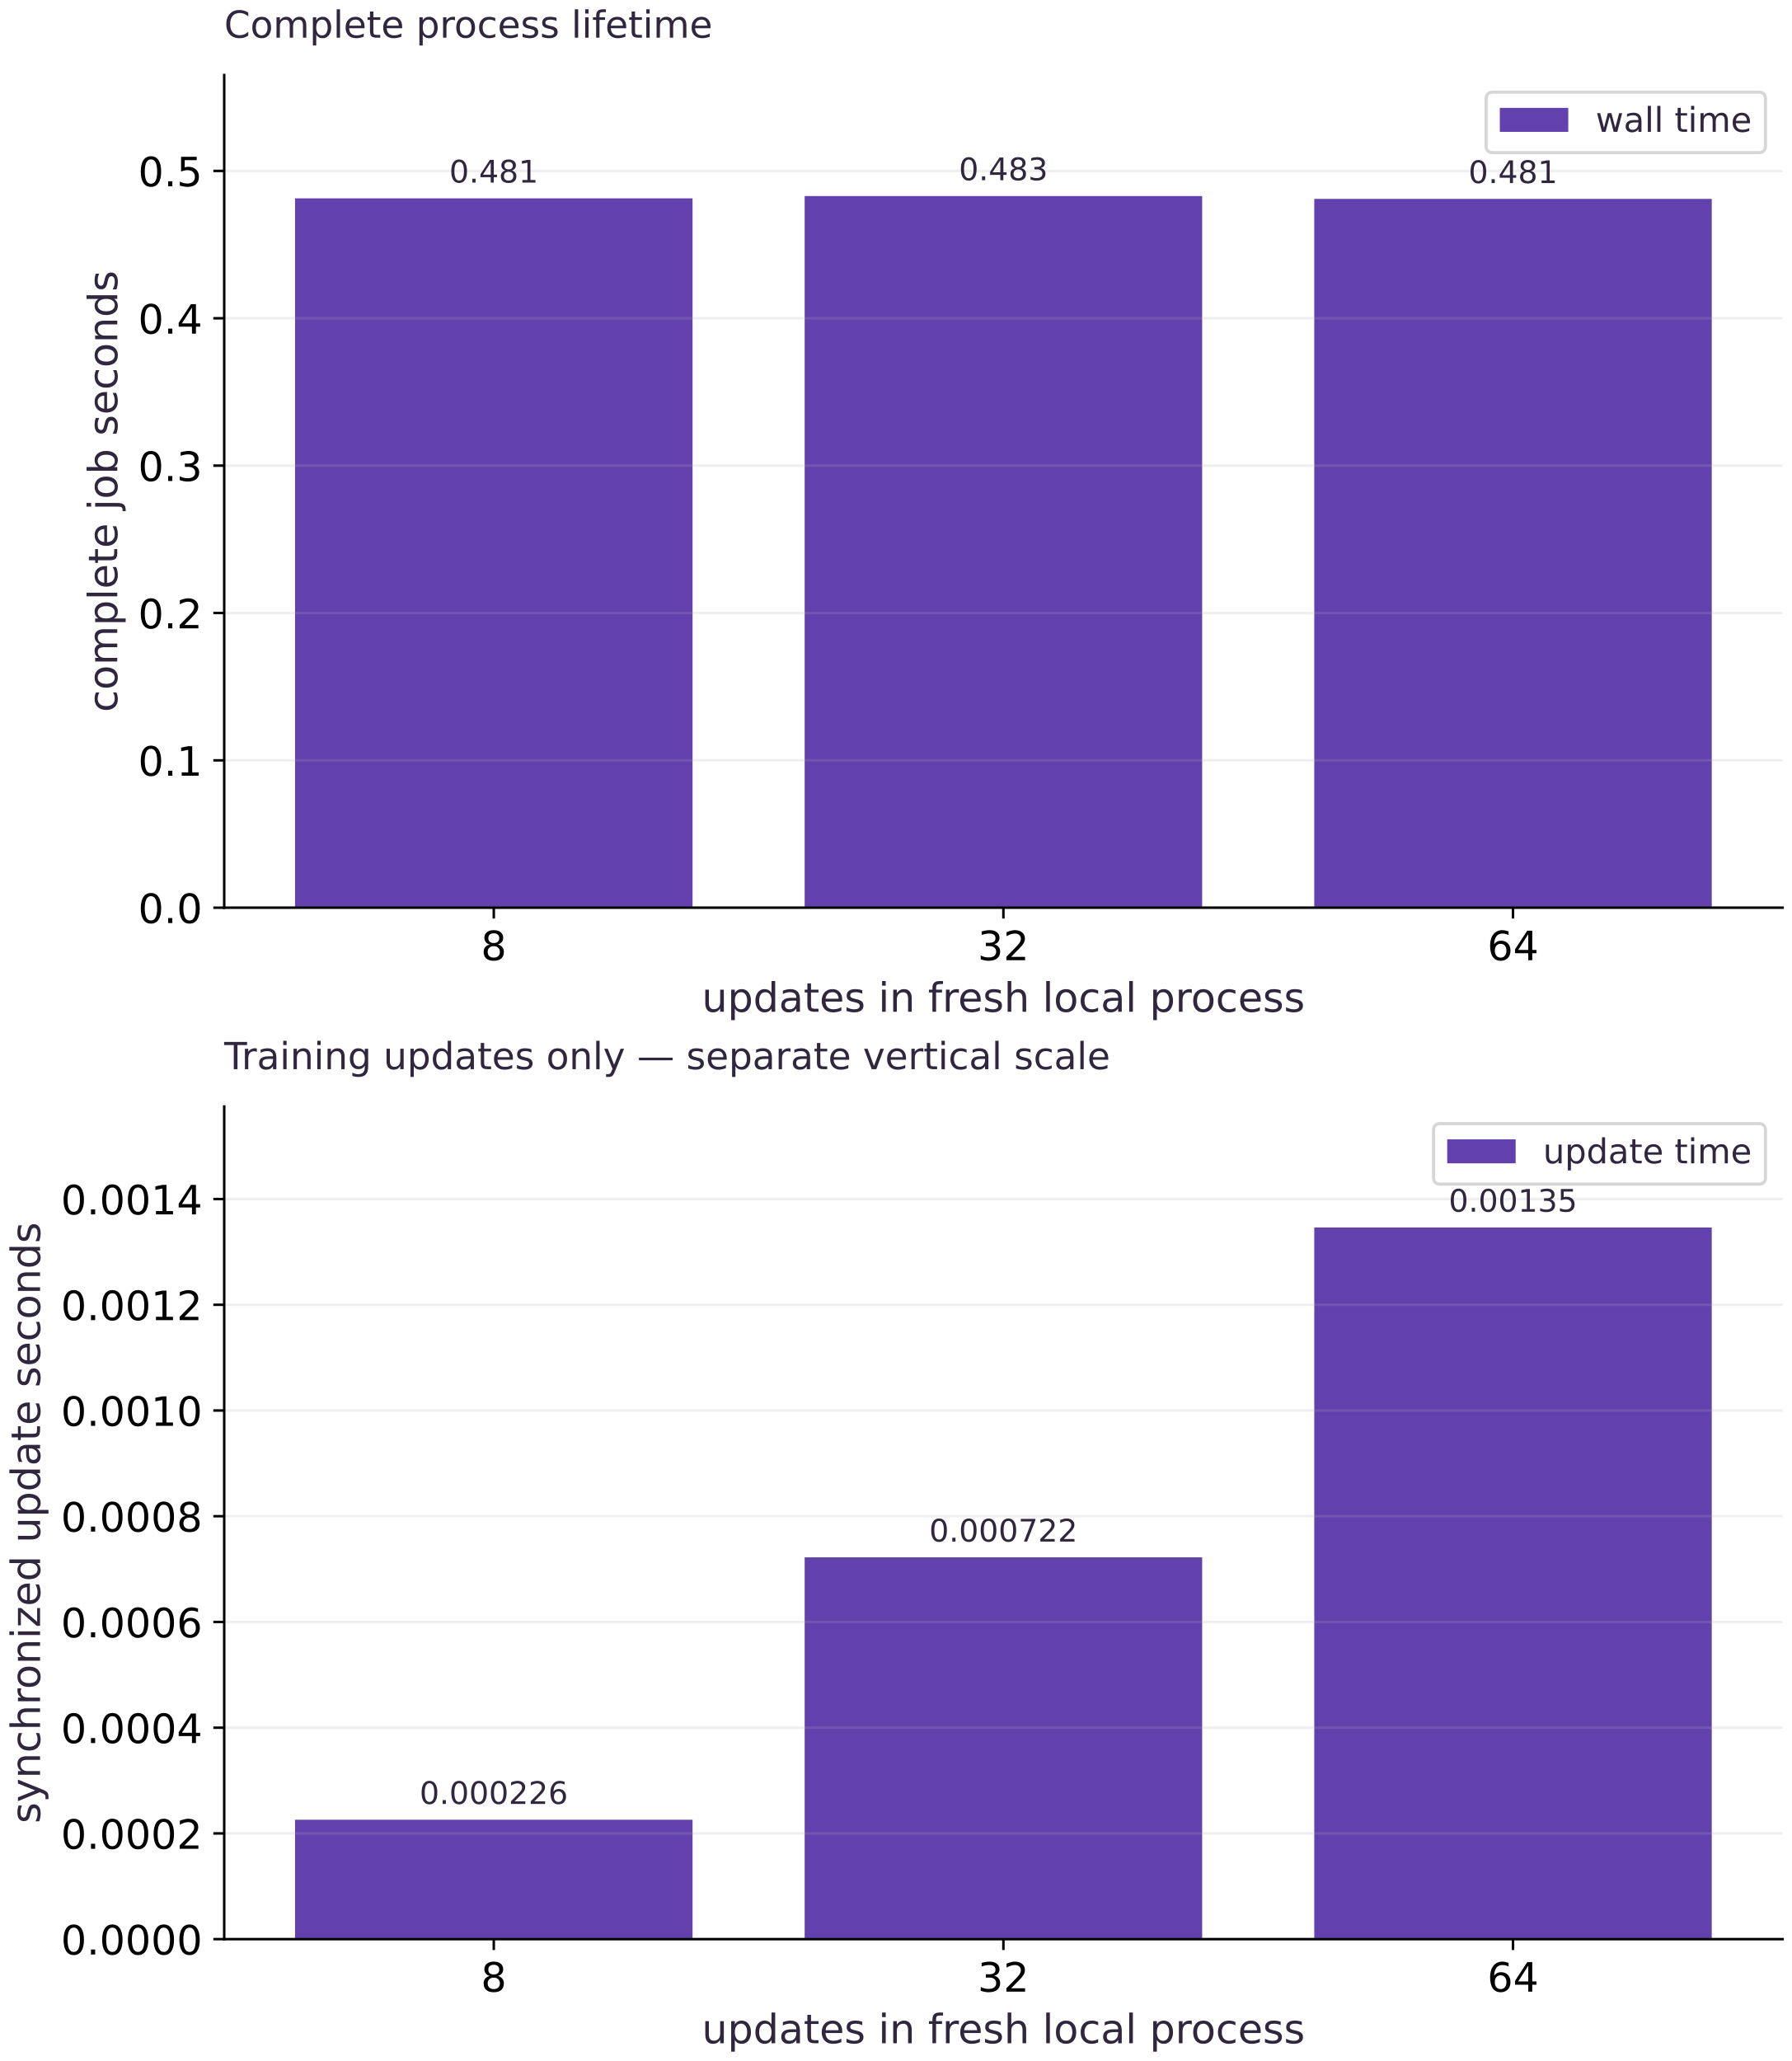
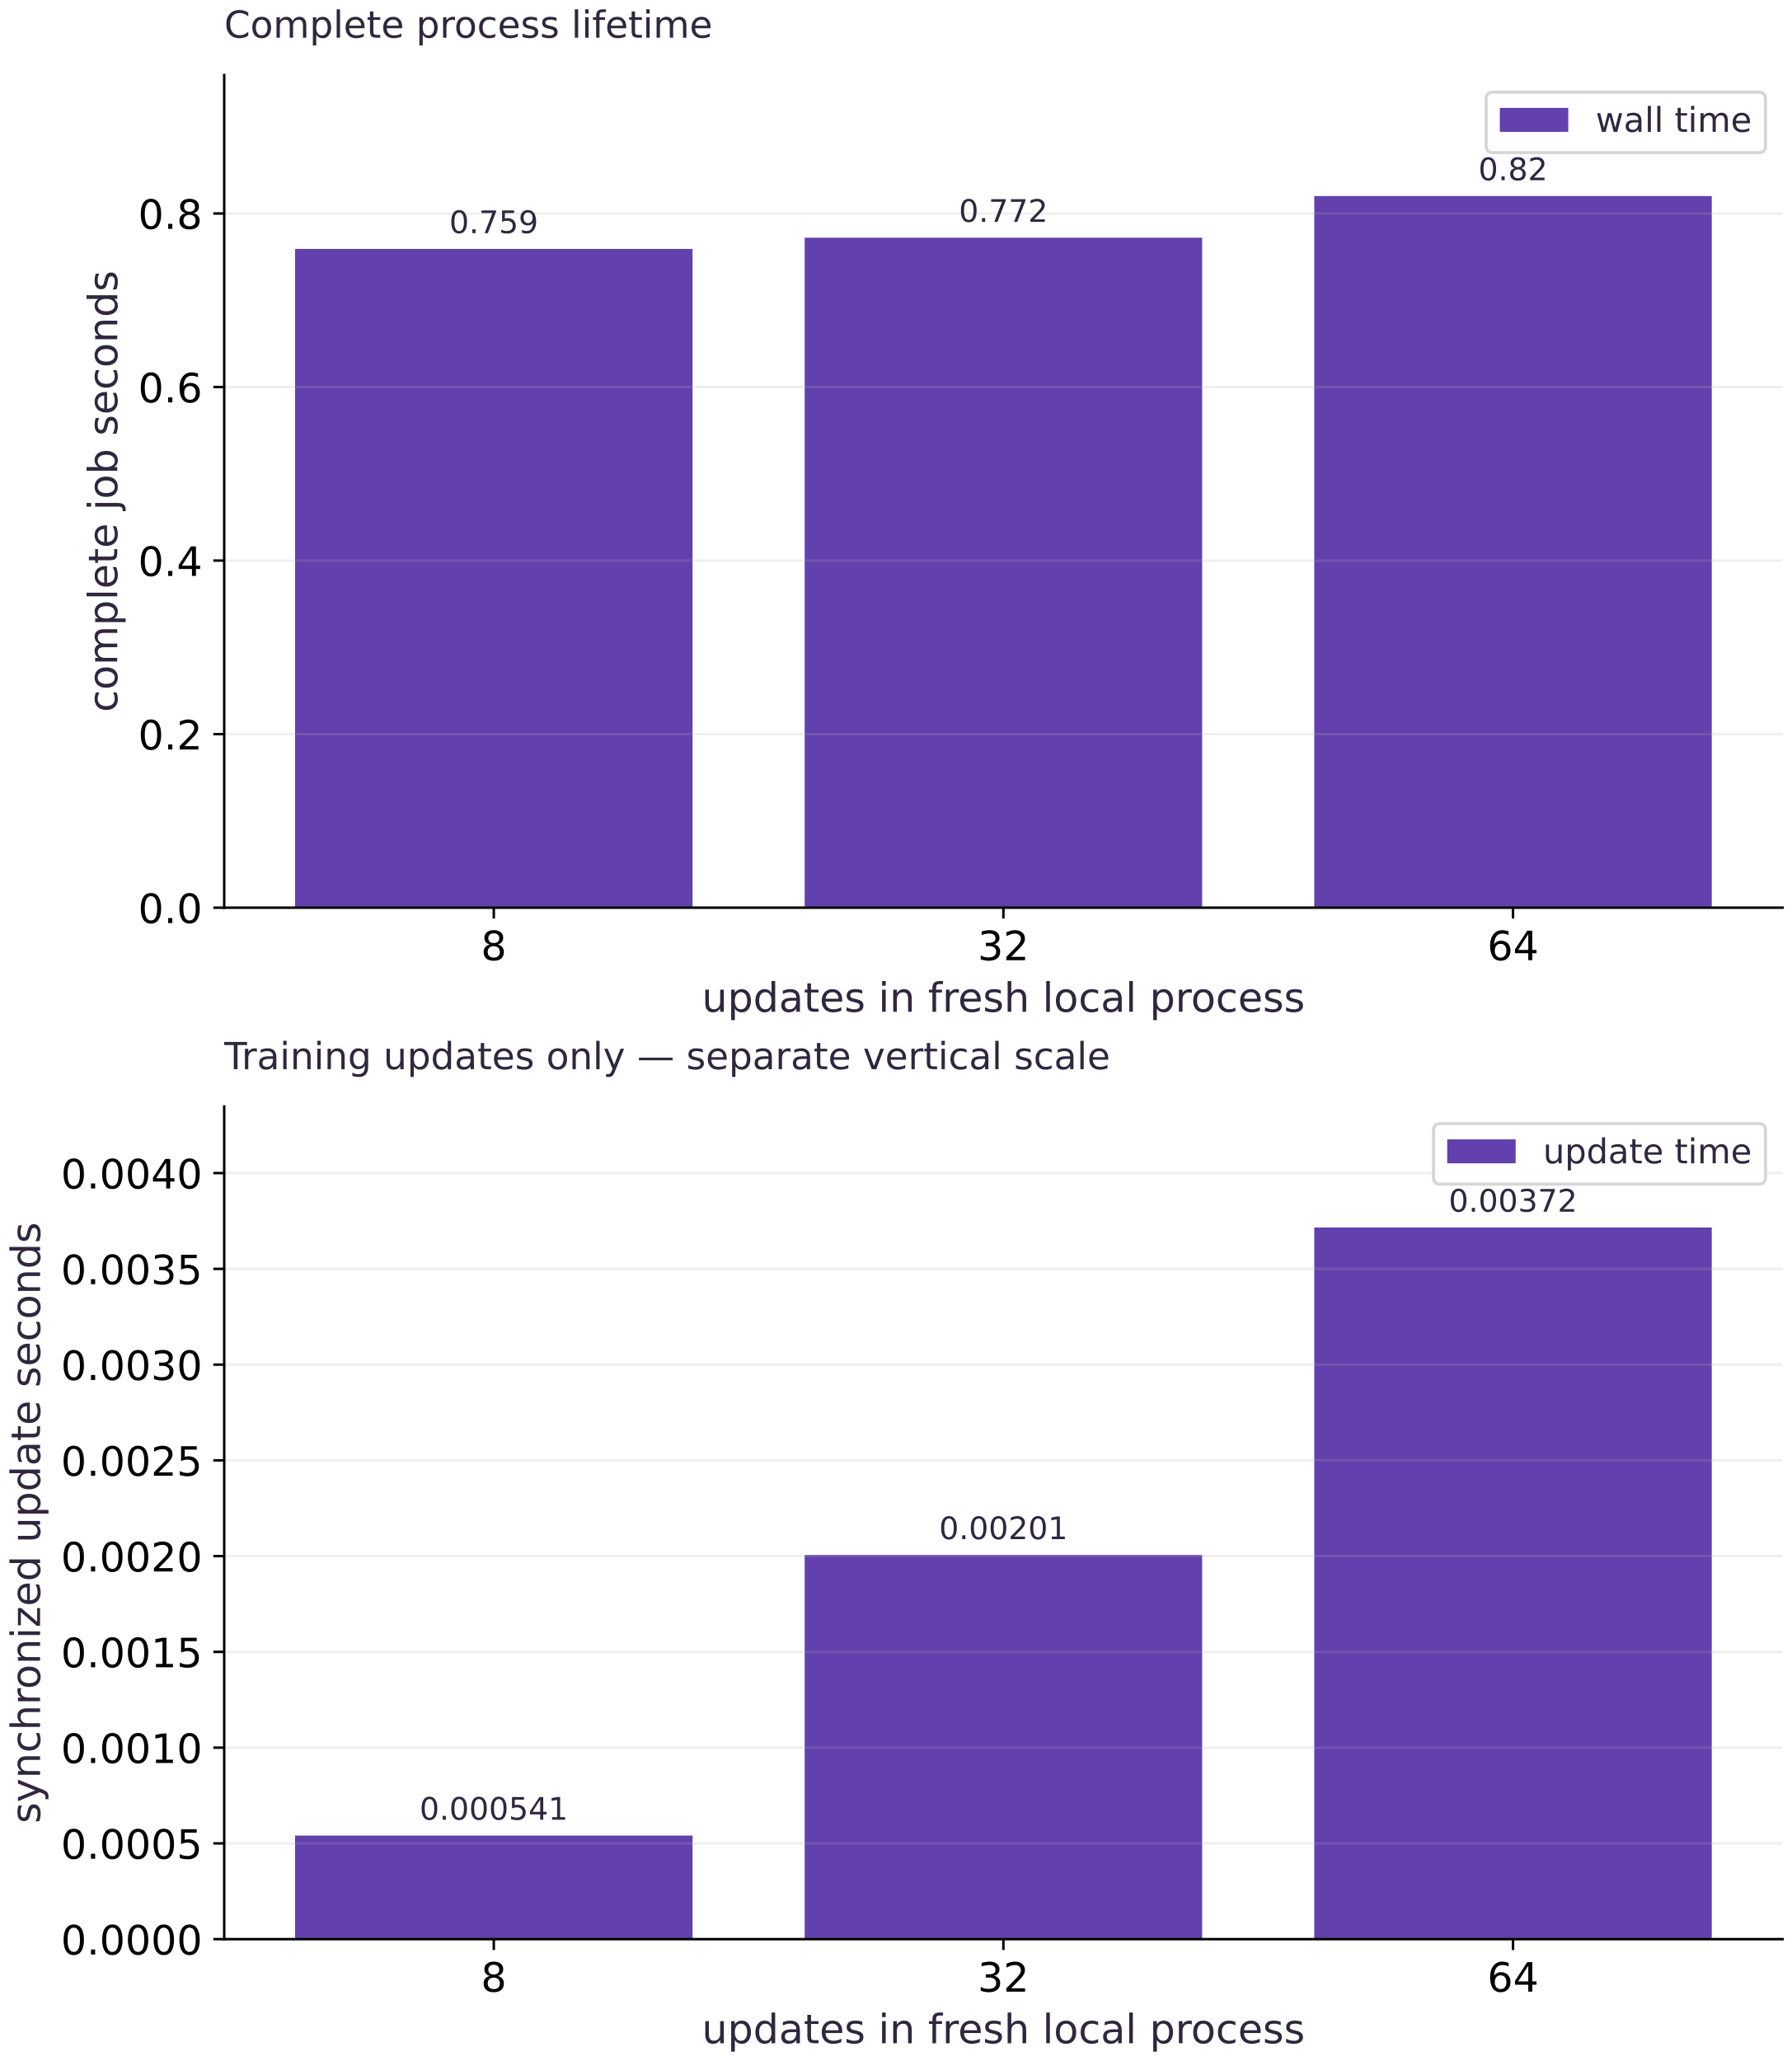
<svg xmlns="http://www.w3.org/2000/svg" xmlns:xlink="http://www.w3.org/1999/xlink" width="576pt" height="662.4pt" viewBox="0 0 576 662.4" version="1.1">
  <defs>
    <style type="text/css">*{stroke-linejoin: round; stroke-linecap: butt}</style>
  </defs>
  <g id="figure_1">
    <g id="patch_1">
      <path d="M 0 662.4  L 576 662.4  L 576 0  L 0 0  z " style="fill: #ffffff" />
    </g>
    <g id="axes_1">
      <g id="patch_2">
        <path d="M 72.07 291.725  L 573 291.725  L 573 24.118  L 72.07 24.118  z " style="fill: #ffffff" />
      </g>
      <g id="patch_3">
-         <path d="M 94.839 291.725  L 222.611 291.725  L 222.611 63.754  L 94.839 63.754  z " clip-path="url(#pffb6b0067e)" style="fill: #6240ad" />
+         <path d="M 94.839 291.725  L 222.611 291.725  L 222.611 80.005  L 94.839 80.005  z " clip-path="url(#p481005b5cc)" style="fill: #6240ad" />
      </g>
      <g id="patch_4">
-         <path d="M 258.649 291.725  L 386.42 291.725  L 386.42 63.001  L 258.649 63.001  z " clip-path="url(#pffb6b0067e)" style="fill: #6240ad" />
+         <path d="M 258.649 291.725  L 386.42 291.725  L 386.42 76.396  L 258.649 76.396  z " clip-path="url(#p481005b5cc)" style="fill: #6240ad" />
      </g>
      <g id="patch_5">
-         <path d="M 422.459 291.725  L 550.23 291.725  L 550.23 63.921  L 422.459 63.921  z " clip-path="url(#pffb6b0067e)" style="fill: #6240ad" />
+         <path d="M 422.459 291.725  L 550.23 291.725  L 550.23 63.001  L 422.459 63.001  z " clip-path="url(#p481005b5cc)" style="fill: #6240ad" />
      </g>
      <g id="matplotlib.axis_1">
        <g id="xtick_1">
          <g id="line2d_1">
            <defs>
              <path id="m625ce0427a" d="M 0 0  L 0 3.5  " style="stroke: #000000; stroke-width: 0.8" />
            </defs>
            <g>
              <use xlink:href="#m625ce0427a" x="158.725" y="291.725" style="stroke: #000000; stroke-width: 0.8" />
            </g>
          </g>
          <g id="text_1">
            <text style="font-size: 13px; font-family: 'DejaVu Sans'; text-anchor: middle" x="158.725" y="308.603" transform="rotate(-0 158.725 308.6028)">8</text>
          </g>
        </g>
        <g id="xtick_2">
          <g id="line2d_2">
            <g>
              <use xlink:href="#m625ce0427a" x="322.535" y="291.725" style="stroke: #000000; stroke-width: 0.8" />
            </g>
          </g>
          <g id="text_2">
            <text style="font-size: 13px; font-family: 'DejaVu Sans'; text-anchor: middle" x="322.535" y="308.603" transform="rotate(-0 322.5347 308.6028)">32</text>
          </g>
        </g>
        <g id="xtick_3">
          <g id="line2d_3">
            <g>
              <use xlink:href="#m625ce0427a" x="486.344" y="291.725" style="stroke: #000000; stroke-width: 0.8" />
            </g>
          </g>
          <g id="text_3">
            <text style="font-size: 13px; font-family: 'DejaVu Sans'; text-anchor: middle" x="486.344" y="308.603" transform="rotate(-0 486.3444 308.6028)">64</text>
          </g>
        </g>
        <g id="text_4">
          <text style="font-size: 13px; font-family: 'DejaVu Sans'; text-anchor: middle; fill: #30273e" x="322.535" y="325.184" transform="rotate(-0 322.5347 325.1844)">updates in fresh local process</text>
        </g>
      </g>
      <g id="matplotlib.axis_2">
        <g id="ytick_1">
          <g id="line2d_4">
-             <path d="M 72.07 291.725  L 573 291.725  " clip-path="url(#pffb6b0067e)" style="fill: none; stroke: #b0b0b0; stroke-opacity: 0.2; stroke-width: 0.8; stroke-linecap: square" />
+             <path d="M 72.07 291.725  L 573 291.725  " clip-path="url(#p481005b5cc)" style="fill: none; stroke: #b0b0b0; stroke-opacity: 0.2; stroke-width: 0.8; stroke-linecap: square" />
          </g>
          <g id="line2d_5">
            <defs>
              <path id="m9e8027be67" d="M 0 0  L -3.5 0  " style="stroke: #000000; stroke-width: 0.8" />
            </defs>
            <g>
              <use xlink:href="#m9e8027be67" x="72.07" y="291.725" style="stroke: #000000; stroke-width: 0.8" />
            </g>
          </g>
          <g id="text_5">
            <text style="font-size: 13px; font-family: 'DejaVu Sans'; text-anchor: end" x="65.07" y="296.664" transform="rotate(-0 65.06961 296.6639)">0.0</text>
          </g>
        </g>
        <g id="ytick_2">
          <g id="line2d_6">
-             <path d="M 72.07 244.367  L 573 244.367  " clip-path="url(#pffb6b0067e)" style="fill: none; stroke: #b0b0b0; stroke-opacity: 0.2; stroke-width: 0.8; stroke-linecap: square" />
+             <path d="M 72.07 235.946  L 573 235.946  " clip-path="url(#p481005b5cc)" style="fill: none; stroke: #b0b0b0; stroke-opacity: 0.2; stroke-width: 0.8; stroke-linecap: square" />
          </g>
          <g id="line2d_7">
            <g>
-               <use xlink:href="#m9e8027be67" x="72.07" y="244.367" style="stroke: #000000; stroke-width: 0.8" />
+               <use xlink:href="#m9e8027be67" x="72.07" y="235.946" style="stroke: #000000; stroke-width: 0.8" />
            </g>
          </g>
          <g id="text_6">
-             <text style="font-size: 13px; font-family: 'DejaVu Sans'; text-anchor: end" x="65.07" y="249.306" transform="rotate(-0 65.06961 249.3058)">0.1</text>
+             <text style="font-size: 13px; font-family: 'DejaVu Sans'; text-anchor: end" x="65.07" y="240.885" transform="rotate(-0 65.06961 240.8849)">0.2</text>
          </g>
        </g>
        <g id="ytick_3">
          <g id="line2d_8">
-             <path d="M 72.07 197.009  L 573 197.009  " clip-path="url(#pffb6b0067e)" style="fill: none; stroke: #b0b0b0; stroke-opacity: 0.2; stroke-width: 0.8; stroke-linecap: square" />
+             <path d="M 72.07 180.167  L 573 180.167  " clip-path="url(#p481005b5cc)" style="fill: none; stroke: #b0b0b0; stroke-opacity: 0.2; stroke-width: 0.8; stroke-linecap: square" />
          </g>
          <g id="line2d_9">
            <g>
-               <use xlink:href="#m9e8027be67" x="72.07" y="197.009" style="stroke: #000000; stroke-width: 0.8" />
+               <use xlink:href="#m9e8027be67" x="72.07" y="180.167" style="stroke: #000000; stroke-width: 0.8" />
            </g>
          </g>
          <g id="text_7">
-             <text style="font-size: 13px; font-family: 'DejaVu Sans'; text-anchor: end" x="65.07" y="201.948" transform="rotate(-0 65.06961 201.9477)">0.2</text>
+             <text style="font-size: 13px; font-family: 'DejaVu Sans'; text-anchor: end" x="65.07" y="185.106" transform="rotate(-0 65.06961 185.1059)">0.4</text>
          </g>
        </g>
        <g id="ytick_4">
          <g id="line2d_10">
-             <path d="M 72.07 149.651  L 573 149.651  " clip-path="url(#pffb6b0067e)" style="fill: none; stroke: #b0b0b0; stroke-opacity: 0.2; stroke-width: 0.8; stroke-linecap: square" />
+             <path d="M 72.07 124.388  L 573 124.388  " clip-path="url(#p481005b5cc)" style="fill: none; stroke: #b0b0b0; stroke-opacity: 0.2; stroke-width: 0.8; stroke-linecap: square" />
          </g>
          <g id="line2d_11">
            <g>
-               <use xlink:href="#m9e8027be67" x="72.07" y="149.651" style="stroke: #000000; stroke-width: 0.8" />
+               <use xlink:href="#m9e8027be67" x="72.07" y="124.388" style="stroke: #000000; stroke-width: 0.8" />
            </g>
          </g>
          <g id="text_8">
-             <text style="font-size: 13px; font-family: 'DejaVu Sans'; text-anchor: end" x="65.07" y="154.59" transform="rotate(-0 65.06961 154.5896)">0.3</text>
+             <text style="font-size: 13px; font-family: 'DejaVu Sans'; text-anchor: end" x="65.07" y="129.327" transform="rotate(-0 65.06961 129.3268)">0.6</text>
          </g>
        </g>
        <g id="ytick_5">
          <g id="line2d_12">
-             <path d="M 72.07 102.293  L 573 102.293  " clip-path="url(#pffb6b0067e)" style="fill: none; stroke: #b0b0b0; stroke-opacity: 0.2; stroke-width: 0.8; stroke-linecap: square" />
+             <path d="M 72.07 68.609  L 573 68.609  " clip-path="url(#p481005b5cc)" style="fill: none; stroke: #b0b0b0; stroke-opacity: 0.2; stroke-width: 0.8; stroke-linecap: square" />
          </g>
          <g id="line2d_13">
            <g>
-               <use xlink:href="#m9e8027be67" x="72.07" y="102.293" style="stroke: #000000; stroke-width: 0.8" />
+               <use xlink:href="#m9e8027be67" x="72.07" y="68.609" style="stroke: #000000; stroke-width: 0.8" />
            </g>
          </g>
          <g id="text_9">
-             <text style="font-size: 13px; font-family: 'DejaVu Sans'; text-anchor: end" x="65.07" y="107.232" transform="rotate(-0 65.06961 107.2316)">0.4</text>
-           </g>
-         </g>
-         <g id="ytick_6">
-           <g id="line2d_14">
-             <path d="M 72.07 54.935  L 573 54.935  " clip-path="url(#pffb6b0067e)" style="fill: none; stroke: #b0b0b0; stroke-opacity: 0.2; stroke-width: 0.8; stroke-linecap: square" />
-           </g>
-           <g id="line2d_15">
-             <g>
-               <use xlink:href="#m9e8027be67" x="72.07" y="54.935" style="stroke: #000000; stroke-width: 0.8" />
-             </g>
-           </g>
-           <g id="text_10">
-             <text style="font-size: 13px; font-family: 'DejaVu Sans'; text-anchor: end" x="65.07" y="59.873" transform="rotate(-0 65.06961 59.87349)">0.5</text>
-           </g>
-         </g>
-         <g id="text_11">
+             <text style="font-size: 13px; font-family: 'DejaVu Sans'; text-anchor: end" x="65.07" y="73.548" transform="rotate(-0 65.06961 73.54784)">0.8</text>
+           </g>
+         </g>
+         <g id="text_10">
          <text style="font-size: 13px; font-family: 'DejaVu Sans'; text-anchor: middle; fill: #30273e" x="37.692" y="157.922" transform="rotate(-90 37.69196 157.9216)">complete job seconds</text>
        </g>
      </g>
      <g id="patch_6">
        <path d="M 72.07 291.725  L 72.07 24.118  " style="fill: none; stroke: #000000; stroke-width: 0.8; stroke-linejoin: miter; stroke-linecap: square" />
      </g>
      <g id="patch_7">
        <path d="M 72.07 291.725  L 573 291.725  " style="fill: none; stroke: #000000; stroke-width: 0.8; stroke-linejoin: miter; stroke-linecap: square" />
      </g>
+       <g id="text_11">
+         <text style="font-size: 10px; font-family: 'DejaVu Sans'; text-anchor: middle; fill: #30273e" x="158.725" y="74.925" transform="rotate(-0 158.725 74.92507)">0.759</text>
+       </g>
      <g id="text_12">
-         <text style="font-size: 10px; font-family: 'DejaVu Sans'; text-anchor: middle; fill: #30273e" x="158.725" y="58.675" transform="rotate(-0 158.725 58.67451)">0.481</text>
+         <text style="font-size: 10px; font-family: 'DejaVu Sans'; text-anchor: middle; fill: #30273e" x="322.535" y="71.316" transform="rotate(-0 322.5347 71.3159)">0.772</text>
      </g>
      <g id="text_13">
-         <text style="font-size: 10px; font-family: 'DejaVu Sans'; text-anchor: middle; fill: #30273e" x="322.535" y="57.922" transform="rotate(-0 322.5347 57.92168)">0.483</text>
+         <text style="font-size: 10px; font-family: 'DejaVu Sans'; text-anchor: middle; fill: #30273e" x="486.344" y="57.922" transform="rotate(-0 486.3444 57.92168)">0.82</text>
      </g>
      <g id="text_14">
-         <text style="font-size: 10px; font-family: 'DejaVu Sans'; text-anchor: middle; fill: #30273e" x="486.344" y="58.841" transform="rotate(-0 486.3444 58.84119)">0.481</text>
-       </g>
-       <g id="text_15">
        <text style="font-size: 12px; font-family: 'DejaVu Sans'; text-anchor: start; fill: #30273e" x="72.07" y="12.118" transform="rotate(-0 72.06961 12.11837)">Complete process lifetime</text>
      </g>
      <g id="legend_1">
        <g id="patch_8">
          <path d="M 479.904 49.064  L 565.3 49.064  Q 567.5 49.064 567.5 46.864  L 567.5 31.818  Q 567.5 29.618 565.3 29.618  L 479.904 29.618  Q 477.704 29.618 477.704 31.818  L 477.704 46.864  Q 477.704 49.064 479.904 49.064  z " style="fill: #ffffff; opacity: 0.8; stroke: #cccccc; stroke-linejoin: miter" />
        </g>
        <g id="patch_9">
          <path d="M 482.104 42.377  L 504.104 42.377  L 504.104 34.677  L 482.104 34.677  z " style="fill: #6240ad" />
        </g>
-         <g id="text_16">
+         <g id="text_15">
          <text style="font-size: 11px; font-family: 'DejaVu Sans'; text-anchor: start; fill: #30273e" x="512.904" y="42.377" transform="rotate(-0 512.9037 42.37665)">wall time</text>
        </g>
      </g>
    </g>
    <g id="axes_2">
      <g id="patch_10">
        <path d="M 72.07 623.237  L 573 623.237  L 573 355.63  L 72.07 355.63  z " style="fill: #ffffff" />
      </g>
      <g id="patch_11">
-         <path d="M 94.839 623.237  L 222.611 623.237  L 222.611 584.859  L 94.839 584.859  z " clip-path="url(#p01767bbb8a)" style="fill: #6240ad" />
+         <path d="M 94.839 623.237  L 222.611 623.237  L 222.611 589.94  L 94.839 589.94  z " clip-path="url(#p0424e4a294)" style="fill: #6240ad" />
      </g>
      <g id="patch_12">
-         <path d="M 258.649 623.237  L 386.42 623.237  L 386.42 500.535  L 258.649 500.535  z " clip-path="url(#p01767bbb8a)" style="fill: #6240ad" />
+         <path d="M 258.649 623.237  L 386.42 623.237  L 386.42 499.765  L 258.649 499.765  z " clip-path="url(#p0424e4a294)" style="fill: #6240ad" />
      </g>
      <g id="patch_13">
-         <path d="M 422.459 623.237  L 550.23 623.237  L 550.23 394.513  L 422.459 394.513  z " clip-path="url(#p01767bbb8a)" style="fill: #6240ad" />
+         <path d="M 422.459 623.237  L 550.23 623.237  L 550.23 394.513  L 422.459 394.513  z " clip-path="url(#p0424e4a294)" style="fill: #6240ad" />
      </g>
      <g id="matplotlib.axis_3">
        <g id="xtick_4">
+           <g id="line2d_14">
+             <g>
+               <use xlink:href="#m625ce0427a" x="158.725" y="623.237" style="stroke: #000000; stroke-width: 0.8" />
+             </g>
+           </g>
+           <g id="text_16">
+             <text style="font-size: 13px; font-family: 'DejaVu Sans'; text-anchor: middle" x="158.725" y="640.115" transform="rotate(-0 158.725 640.1146)">8</text>
+           </g>
+         </g>
+         <g id="xtick_5">
+           <g id="line2d_15">
+             <g>
+               <use xlink:href="#m625ce0427a" x="322.535" y="623.237" style="stroke: #000000; stroke-width: 0.8" />
+             </g>
+           </g>
+           <g id="text_17">
+             <text style="font-size: 13px; font-family: 'DejaVu Sans'; text-anchor: middle" x="322.535" y="640.115" transform="rotate(-0 322.5347 640.1146)">32</text>
+           </g>
+         </g>
+         <g id="xtick_6">
          <g id="line2d_16">
            <g>
-               <use xlink:href="#m625ce0427a" x="158.725" y="623.237" style="stroke: #000000; stroke-width: 0.8" />
-             </g>
-           </g>
-           <g id="text_17">
-             <text style="font-size: 13px; font-family: 'DejaVu Sans'; text-anchor: middle" x="158.725" y="640.115" transform="rotate(-0 158.725 640.1146)">8</text>
-           </g>
-         </g>
-         <g id="xtick_5">
+               <use xlink:href="#m625ce0427a" x="486.344" y="623.237" style="stroke: #000000; stroke-width: 0.8" />
+             </g>
+           </g>
+           <g id="text_18">
+             <text style="font-size: 13px; font-family: 'DejaVu Sans'; text-anchor: middle" x="486.344" y="640.115" transform="rotate(-0 486.3444 640.1146)">64</text>
+           </g>
+         </g>
+         <g id="text_19">
+           <text style="font-size: 13px; font-family: 'DejaVu Sans'; text-anchor: middle; fill: #30273e" x="322.535" y="656.696" transform="rotate(-0 322.5347 656.6962)">updates in fresh local process</text>
+         </g>
+       </g>
+       <g id="matplotlib.axis_4">
+         <g id="ytick_6">
          <g id="line2d_17">
-             <g>
-               <use xlink:href="#m625ce0427a" x="322.535" y="623.237" style="stroke: #000000; stroke-width: 0.8" />
-             </g>
-           </g>
-           <g id="text_18">
-             <text style="font-size: 13px; font-family: 'DejaVu Sans'; text-anchor: middle" x="322.535" y="640.115" transform="rotate(-0 322.5347 640.1146)">32</text>
-           </g>
-         </g>
-         <g id="xtick_6">
+             <path d="M 72.07 623.237  L 573 623.237  " clip-path="url(#p0424e4a294)" style="fill: none; stroke: #b0b0b0; stroke-opacity: 0.2; stroke-width: 0.8; stroke-linecap: square" />
+           </g>
          <g id="line2d_18">
            <g>
-               <use xlink:href="#m625ce0427a" x="486.344" y="623.237" style="stroke: #000000; stroke-width: 0.8" />
-             </g>
-           </g>
-           <g id="text_19">
-             <text style="font-size: 13px; font-family: 'DejaVu Sans'; text-anchor: middle" x="486.344" y="640.115" transform="rotate(-0 486.3444 640.1146)">64</text>
-           </g>
-         </g>
-         <g id="text_20">
-           <text style="font-size: 13px; font-family: 'DejaVu Sans'; text-anchor: middle; fill: #30273e" x="322.535" y="656.696" transform="rotate(-0 322.5347 656.6962)">updates in fresh local process</text>
-         </g>
-       </g>
-       <g id="matplotlib.axis_4">
+               <use xlink:href="#m9e8027be67" x="72.07" y="623.237" style="stroke: #000000; stroke-width: 0.8" />
+             </g>
+           </g>
+           <g id="text_20">
+             <text style="font-size: 13px; font-family: 'DejaVu Sans'; text-anchor: end" x="65.07" y="628.176" transform="rotate(-0 65.06961 628.1756)">0.0000</text>
+           </g>
+         </g>
        <g id="ytick_7">
          <g id="line2d_19">
-             <path d="M 72.07 623.237  L 573 623.237  " clip-path="url(#p01767bbb8a)" style="fill: none; stroke: #b0b0b0; stroke-opacity: 0.2; stroke-width: 0.8; stroke-linecap: square" />
+             <path d="M 72.07 592.461  L 573 592.461  " clip-path="url(#p0424e4a294)" style="fill: none; stroke: #b0b0b0; stroke-opacity: 0.2; stroke-width: 0.8; stroke-linecap: square" />
          </g>
          <g id="line2d_20">
            <g>
-               <use xlink:href="#m9e8027be67" x="72.07" y="623.237" style="stroke: #000000; stroke-width: 0.8" />
+               <use xlink:href="#m9e8027be67" x="72.07" y="592.461" style="stroke: #000000; stroke-width: 0.8" />
            </g>
          </g>
          <g id="text_21">
-             <text style="font-size: 13px; font-family: 'DejaVu Sans'; text-anchor: end" x="65.07" y="628.176" transform="rotate(-0 65.06961 628.1756)">0.0000</text>
+             <text style="font-size: 13px; font-family: 'DejaVu Sans'; text-anchor: end" x="65.07" y="597.4" transform="rotate(-0 65.06961 597.4001)">0.0005</text>
          </g>
        </g>
        <g id="ytick_8">
          <g id="line2d_21">
-             <path d="M 72.07 589.255  L 573 589.255  " clip-path="url(#p01767bbb8a)" style="fill: none; stroke: #b0b0b0; stroke-opacity: 0.2; stroke-width: 0.8; stroke-linecap: square" />
+             <path d="M 72.07 561.686  L 573 561.686  " clip-path="url(#p0424e4a294)" style="fill: none; stroke: #b0b0b0; stroke-opacity: 0.2; stroke-width: 0.8; stroke-linecap: square" />
          </g>
          <g id="line2d_22">
            <g>
-               <use xlink:href="#m9e8027be67" x="72.07" y="589.255" style="stroke: #000000; stroke-width: 0.8" />
+               <use xlink:href="#m9e8027be67" x="72.07" y="561.686" style="stroke: #000000; stroke-width: 0.8" />
            </g>
          </g>
          <g id="text_22">
-             <text style="font-size: 13px; font-family: 'DejaVu Sans'; text-anchor: end" x="65.07" y="594.194" transform="rotate(-0 65.06961 594.1942)">0.0002</text>
+             <text style="font-size: 13px; font-family: 'DejaVu Sans'; text-anchor: end" x="65.07" y="566.625" transform="rotate(-0 65.06961 566.6246)">0.0010</text>
          </g>
        </g>
        <g id="ytick_9">
          <g id="line2d_23">
-             <path d="M 72.07 555.274  L 573 555.274  " clip-path="url(#p01767bbb8a)" style="fill: none; stroke: #b0b0b0; stroke-opacity: 0.2; stroke-width: 0.8; stroke-linecap: square" />
+             <path d="M 72.07 530.91  L 573 530.91  " clip-path="url(#p0424e4a294)" style="fill: none; stroke: #b0b0b0; stroke-opacity: 0.2; stroke-width: 0.8; stroke-linecap: square" />
          </g>
          <g id="line2d_24">
            <g>
-               <use xlink:href="#m9e8027be67" x="72.07" y="555.274" style="stroke: #000000; stroke-width: 0.8" />
+               <use xlink:href="#m9e8027be67" x="72.07" y="530.91" style="stroke: #000000; stroke-width: 0.8" />
            </g>
          </g>
          <g id="text_23">
-             <text style="font-size: 13px; font-family: 'DejaVu Sans'; text-anchor: end" x="65.07" y="560.213" transform="rotate(-0 65.06961 560.2128)">0.0004</text>
+             <text style="font-size: 13px; font-family: 'DejaVu Sans'; text-anchor: end" x="65.07" y="535.849" transform="rotate(-0 65.06961 535.8491)">0.0015</text>
          </g>
        </g>
        <g id="ytick_10">
          <g id="line2d_25">
-             <path d="M 72.07 521.292  L 573 521.292  " clip-path="url(#p01767bbb8a)" style="fill: none; stroke: #b0b0b0; stroke-opacity: 0.2; stroke-width: 0.8; stroke-linecap: square" />
+             <path d="M 72.07 500.135  L 573 500.135  " clip-path="url(#p0424e4a294)" style="fill: none; stroke: #b0b0b0; stroke-opacity: 0.2; stroke-width: 0.8; stroke-linecap: square" />
          </g>
          <g id="line2d_26">
            <g>
-               <use xlink:href="#m9e8027be67" x="72.07" y="521.292" style="stroke: #000000; stroke-width: 0.8" />
+               <use xlink:href="#m9e8027be67" x="72.07" y="500.135" style="stroke: #000000; stroke-width: 0.8" />
            </g>
          </g>
          <g id="text_24">
-             <text style="font-size: 13px; font-family: 'DejaVu Sans'; text-anchor: end" x="65.07" y="526.231" transform="rotate(-0 65.06961 526.2313)">0.0006</text>
+             <text style="font-size: 13px; font-family: 'DejaVu Sans'; text-anchor: end" x="65.07" y="505.074" transform="rotate(-0 65.06961 505.0736)">0.0020</text>
          </g>
        </g>
        <g id="ytick_11">
          <g id="line2d_27">
-             <path d="M 72.07 487.311  L 573 487.311  " clip-path="url(#p01767bbb8a)" style="fill: none; stroke: #b0b0b0; stroke-opacity: 0.2; stroke-width: 0.8; stroke-linecap: square" />
+             <path d="M 72.07 469.359  L 573 469.359  " clip-path="url(#p0424e4a294)" style="fill: none; stroke: #b0b0b0; stroke-opacity: 0.2; stroke-width: 0.8; stroke-linecap: square" />
          </g>
          <g id="line2d_28">
            <g>
-               <use xlink:href="#m9e8027be67" x="72.07" y="487.311" style="stroke: #000000; stroke-width: 0.8" />
+               <use xlink:href="#m9e8027be67" x="72.07" y="469.359" style="stroke: #000000; stroke-width: 0.8" />
            </g>
          </g>
          <g id="text_25">
-             <text style="font-size: 13px; font-family: 'DejaVu Sans'; text-anchor: end" x="65.07" y="492.25" transform="rotate(-0 65.06961 492.2499)">0.0008</text>
+             <text style="font-size: 13px; font-family: 'DejaVu Sans'; text-anchor: end" x="65.07" y="474.298" transform="rotate(-0 65.06961 474.2981)">0.0025</text>
          </g>
        </g>
        <g id="ytick_12">
          <g id="line2d_29">
-             <path d="M 72.07 453.329  L 573 453.329  " clip-path="url(#p01767bbb8a)" style="fill: none; stroke: #b0b0b0; stroke-opacity: 0.2; stroke-width: 0.8; stroke-linecap: square" />
+             <path d="M 72.07 438.584  L 573 438.584  " clip-path="url(#p0424e4a294)" style="fill: none; stroke: #b0b0b0; stroke-opacity: 0.2; stroke-width: 0.8; stroke-linecap: square" />
          </g>
          <g id="line2d_30">
            <g>
-               <use xlink:href="#m9e8027be67" x="72.07" y="453.329" style="stroke: #000000; stroke-width: 0.8" />
+               <use xlink:href="#m9e8027be67" x="72.07" y="438.584" style="stroke: #000000; stroke-width: 0.8" />
            </g>
          </g>
          <g id="text_26">
-             <text style="font-size: 13px; font-family: 'DejaVu Sans'; text-anchor: end" x="65.07" y="458.268" transform="rotate(-0 65.06961 458.2685)">0.0010</text>
+             <text style="font-size: 13px; font-family: 'DejaVu Sans'; text-anchor: end" x="65.07" y="443.523" transform="rotate(-0 65.06961 443.5226)">0.0030</text>
          </g>
        </g>
        <g id="ytick_13">
          <g id="line2d_31">
-             <path d="M 72.07 419.348  L 573 419.348  " clip-path="url(#p01767bbb8a)" style="fill: none; stroke: #b0b0b0; stroke-opacity: 0.2; stroke-width: 0.8; stroke-linecap: square" />
+             <path d="M 72.07 407.808  L 573 407.808  " clip-path="url(#p0424e4a294)" style="fill: none; stroke: #b0b0b0; stroke-opacity: 0.2; stroke-width: 0.8; stroke-linecap: square" />
          </g>
          <g id="line2d_32">
            <g>
-               <use xlink:href="#m9e8027be67" x="72.07" y="419.348" style="stroke: #000000; stroke-width: 0.8" />
+               <use xlink:href="#m9e8027be67" x="72.07" y="407.808" style="stroke: #000000; stroke-width: 0.8" />
            </g>
          </g>
          <g id="text_27">
-             <text style="font-size: 13px; font-family: 'DejaVu Sans'; text-anchor: end" x="65.07" y="424.287" transform="rotate(-0 65.06961 424.287)">0.0012</text>
+             <text style="font-size: 13px; font-family: 'DejaVu Sans'; text-anchor: end" x="65.07" y="412.747" transform="rotate(-0 65.06961 412.7471)">0.0035</text>
          </g>
        </g>
        <g id="ytick_14">
          <g id="line2d_33">
-             <path d="M 72.07 385.367  L 573 385.367  " clip-path="url(#p01767bbb8a)" style="fill: none; stroke: #b0b0b0; stroke-opacity: 0.2; stroke-width: 0.8; stroke-linecap: square" />
+             <path d="M 72.07 377.033  L 573 377.033  " clip-path="url(#p0424e4a294)" style="fill: none; stroke: #b0b0b0; stroke-opacity: 0.2; stroke-width: 0.8; stroke-linecap: square" />
          </g>
          <g id="line2d_34">
            <g>
-               <use xlink:href="#m9e8027be67" x="72.07" y="385.367" style="stroke: #000000; stroke-width: 0.8" />
+               <use xlink:href="#m9e8027be67" x="72.07" y="377.033" style="stroke: #000000; stroke-width: 0.8" />
            </g>
          </g>
          <g id="text_28">
-             <text style="font-size: 13px; font-family: 'DejaVu Sans'; text-anchor: end" x="65.07" y="390.306" transform="rotate(-0 65.06961 390.3056)">0.0014</text>
+             <text style="font-size: 13px; font-family: 'DejaVu Sans'; text-anchor: end" x="65.07" y="381.972" transform="rotate(-0 65.06961 381.9716)">0.0040</text>
          </g>
        </g>
        <g id="text_29">
          <text style="font-size: 13px; font-family: 'DejaVu Sans'; text-anchor: middle; fill: #30273e" x="12.878" y="489.433" transform="rotate(-90 12.87821 489.4334)">synchronized update seconds</text>
        </g>
      </g>
      <g id="patch_14">
        <path d="M 72.07 623.237  L 72.07 355.63  " style="fill: none; stroke: #000000; stroke-width: 0.8; stroke-linejoin: miter; stroke-linecap: square" />
      </g>
      <g id="patch_15">
        <path d="M 72.07 623.237  L 573 623.237  " style="fill: none; stroke: #000000; stroke-width: 0.8; stroke-linejoin: miter; stroke-linecap: square" />
      </g>
      <g id="text_30">
-         <text style="font-size: 10px; font-family: 'DejaVu Sans'; text-anchor: middle; fill: #30273e" x="158.725" y="579.779" transform="rotate(-0 158.725 579.7789)">0.000226</text>
+         <text style="font-size: 10px; font-family: 'DejaVu Sans'; text-anchor: middle; fill: #30273e" x="158.725" y="584.86" transform="rotate(-0 158.725 584.8605)">0.000541</text>
      </g>
      <g id="text_31">
-         <text style="font-size: 10px; font-family: 'DejaVu Sans'; text-anchor: middle; fill: #30273e" x="322.535" y="495.455" transform="rotate(-0 322.5347 495.4554)">0.000722</text>
+         <text style="font-size: 10px; font-family: 'DejaVu Sans'; text-anchor: middle; fill: #30273e" x="322.535" y="494.686" transform="rotate(-0 322.5347 494.6856)">0.00201</text>
      </g>
      <g id="text_32">
-         <text style="font-size: 10px; font-family: 'DejaVu Sans'; text-anchor: middle; fill: #30273e" x="486.344" y="389.433" transform="rotate(-0 486.3444 389.4334)">0.00135</text>
+         <text style="font-size: 10px; font-family: 'DejaVu Sans'; text-anchor: middle; fill: #30273e" x="486.344" y="389.433" transform="rotate(-0 486.3444 389.4334)">0.00372</text>
      </g>
      <g id="text_33">
        <text style="font-size: 12px; font-family: 'DejaVu Sans'; text-anchor: start; fill: #30273e" x="72.07" y="343.63" transform="rotate(-0 72.06961 343.6301)">Training updates only — separate vertical scale</text>
      </g>
      <g id="legend_2">
        <g id="patch_16">
          <path d="M 462.993 380.576  L 565.3 380.576  Q 567.5 380.576 567.5 378.376  L 567.5 363.33  Q 567.5 361.13 565.3 361.13  L 462.993 361.13  Q 460.793 361.13 460.793 363.33  L 460.793 378.376  Q 460.793 380.576 462.993 380.576  z " style="fill: #ffffff; opacity: 0.8; stroke: #cccccc; stroke-linejoin: miter" />
        </g>
        <g id="patch_17">
          <path d="M 465.193 373.888  L 487.193 373.888  L 487.193 366.188  L 465.193 366.188  z " style="fill: #6240ad" />
        </g>
        <g id="text_34">
          <text style="font-size: 11px; font-family: 'DejaVu Sans'; text-anchor: start; fill: #30273e" x="495.993" y="373.888" transform="rotate(-0 495.9929 373.8884)">update time</text>
        </g>
      </g>
    </g>
  </g>
  <defs>
-     <clipPath id="pffb6b0067e">
+     <clipPath id="p481005b5cc">
      <rect x="72.07" y="24.118" width="500.93" height="267.607" />
    </clipPath>
-     <clipPath id="p01767bbb8a">
+     <clipPath id="p0424e4a294">
      <rect x="72.07" y="355.63" width="500.93" height="267.607" />
    </clipPath>
  </defs>
</svg>
